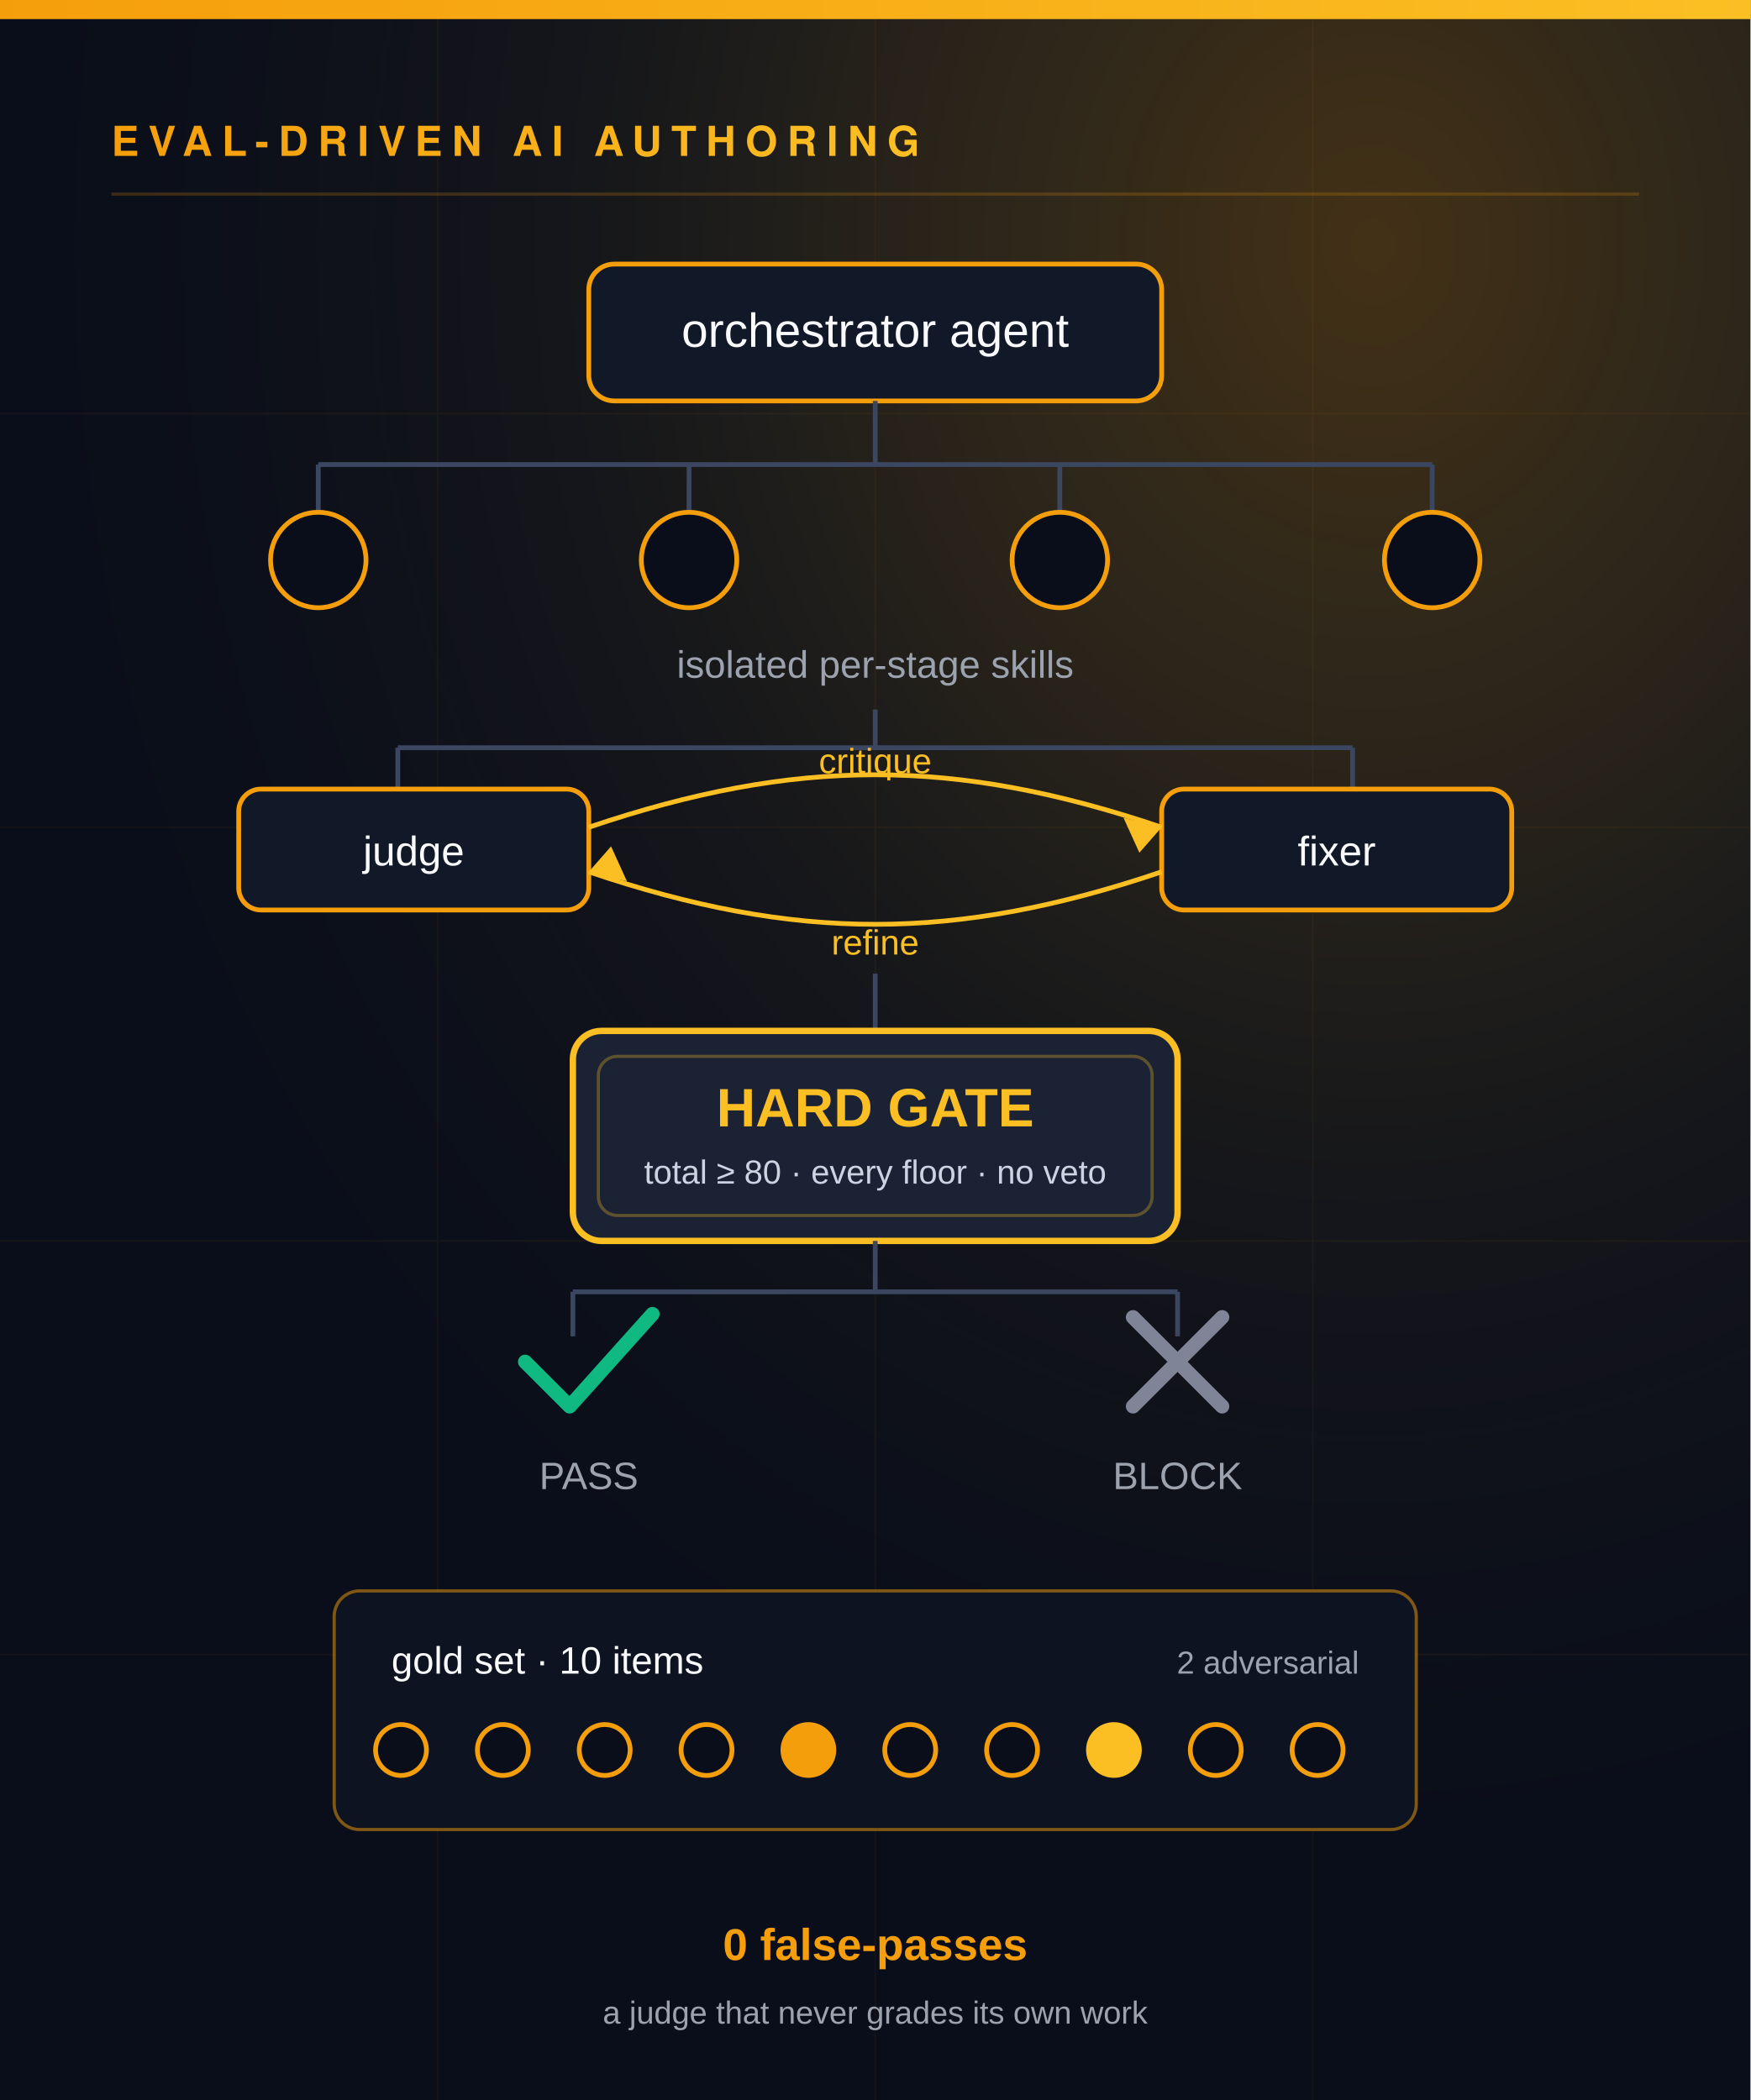
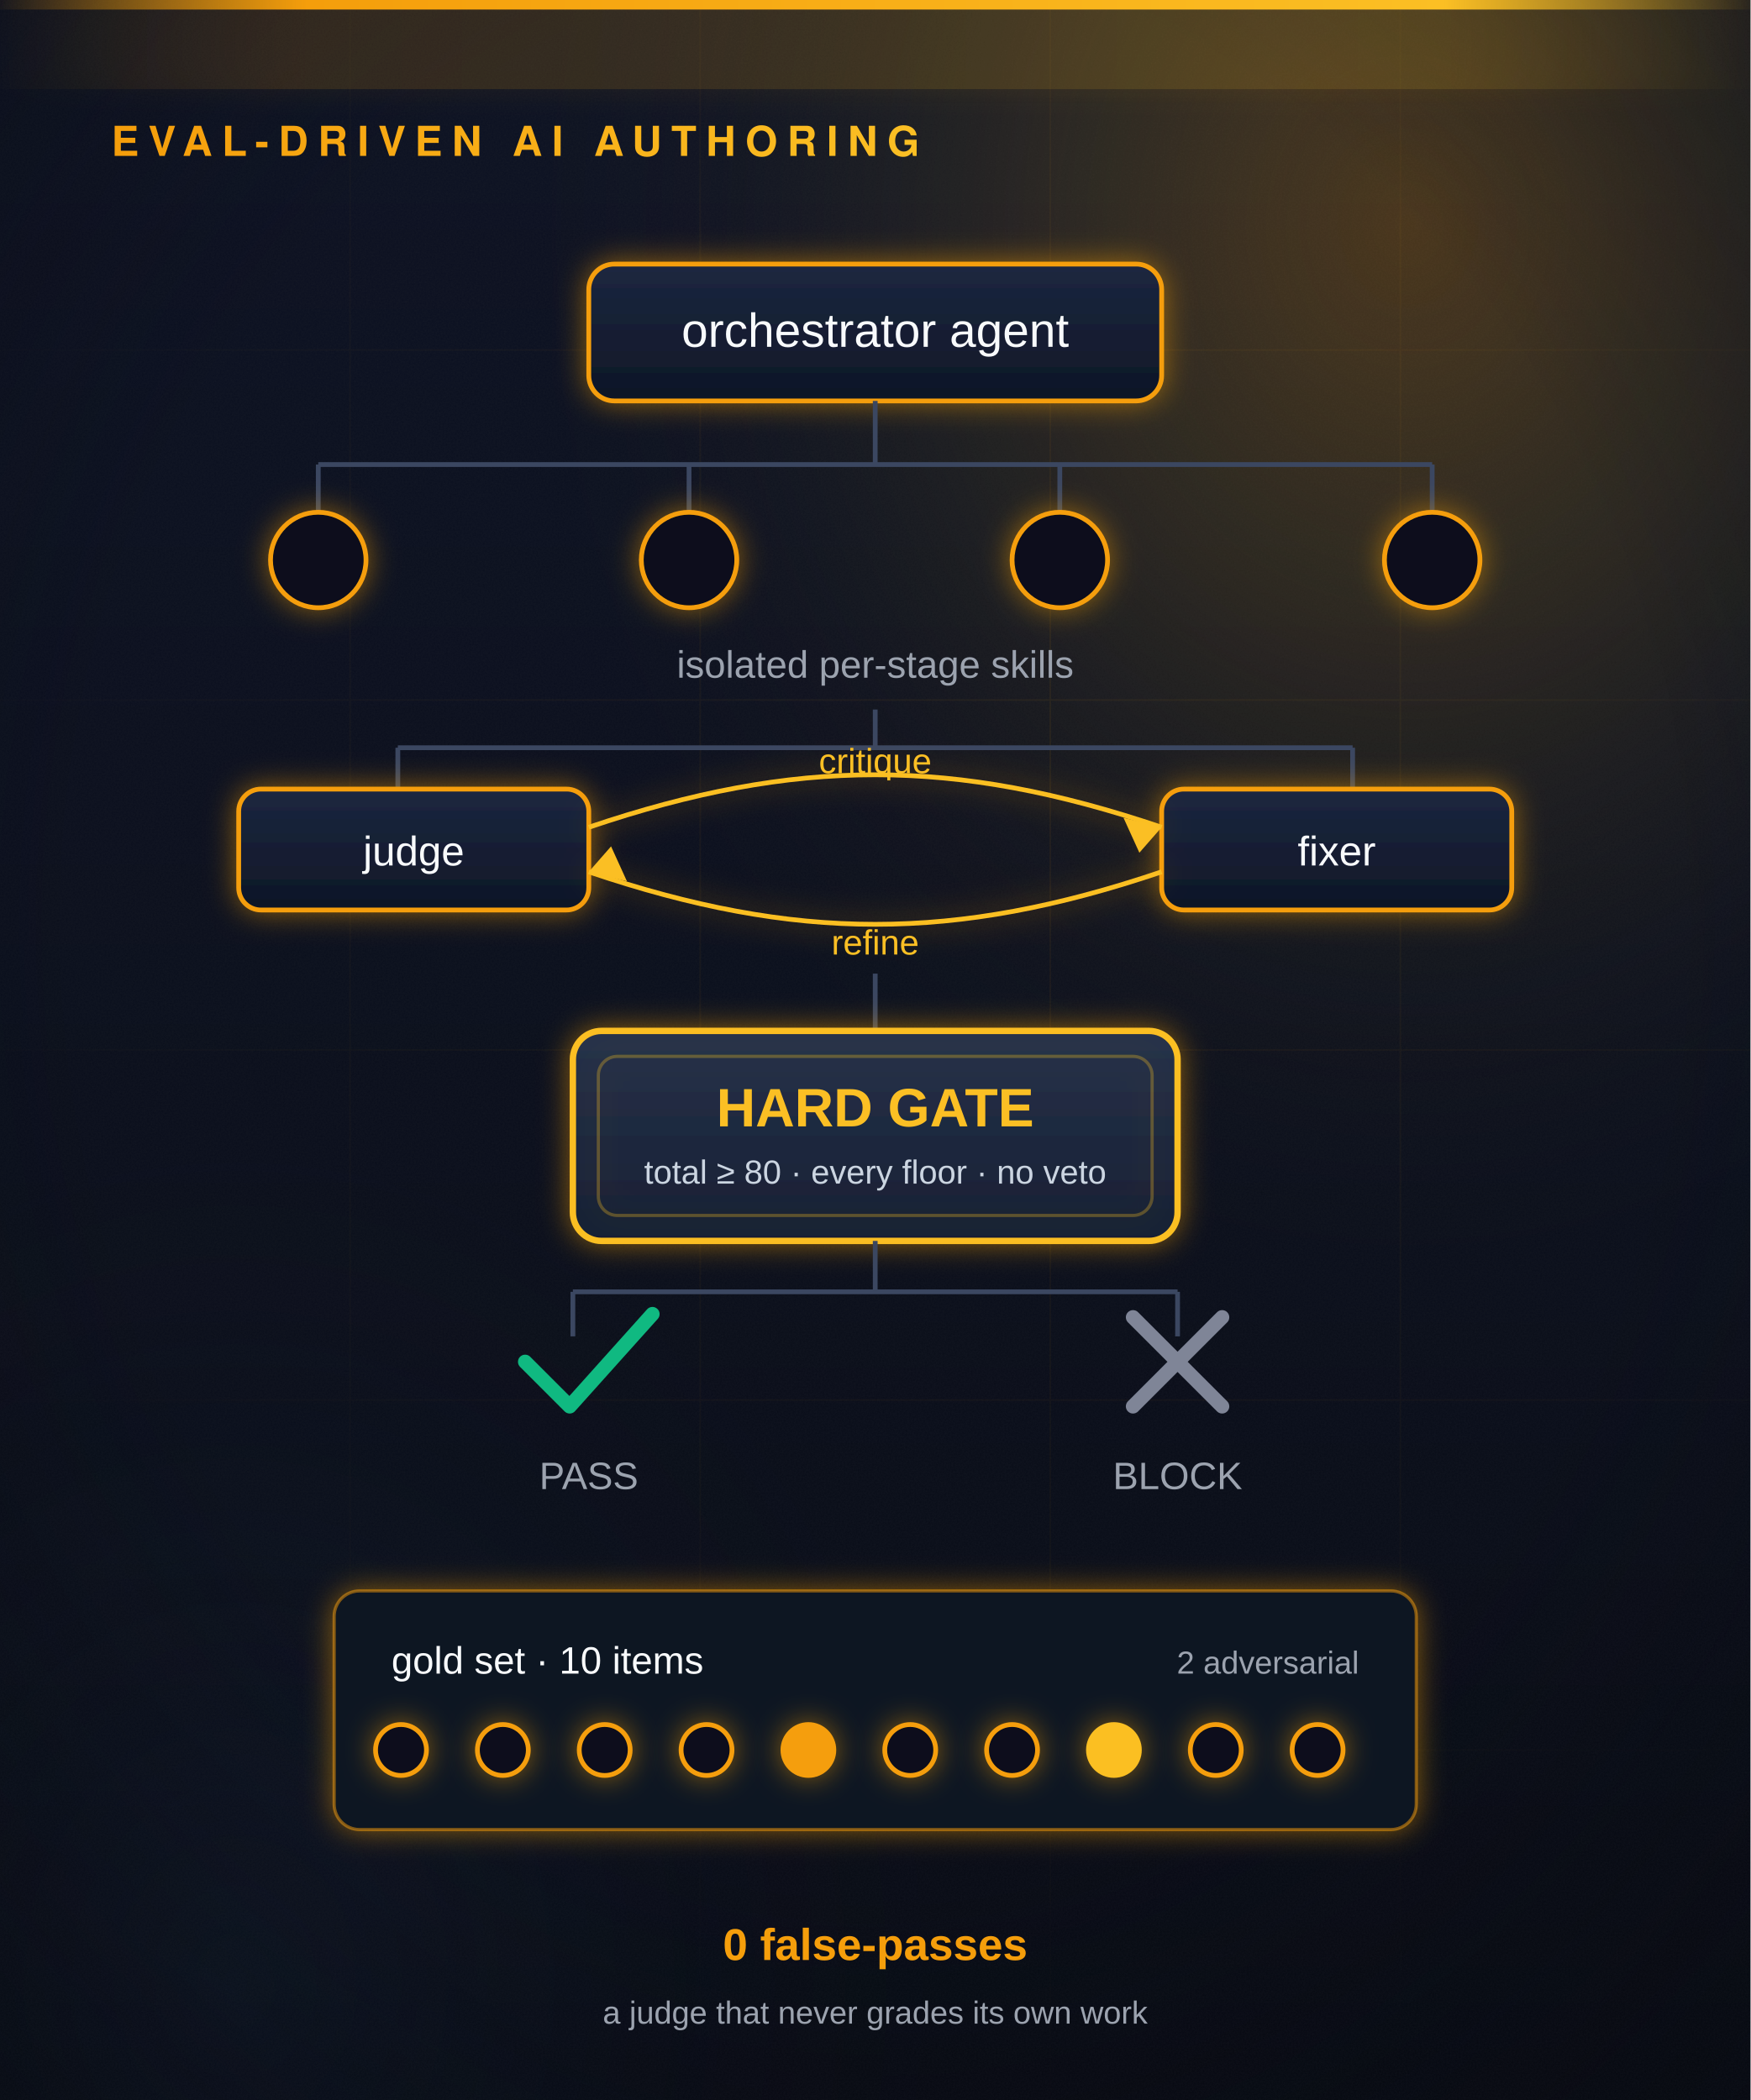
<svg xmlns="http://www.w3.org/2000/svg" viewBox="0 0 1100 1320" width="1100" height="1320" role="img" aria-label="Eval-driven AI authoring system">
  <defs>
-     <radialGradient id="fglow" cx="78%" cy="12%" r="80%">
-       <stop offset="0%" stop-color="#f59e0b" stop-opacity="0.24" />
-       <stop offset="52%" stop-color="#fbbf24" stop-opacity="0.06" />
-       <stop offset="100%" stop-color="#0a0e1a" stop-opacity="0" />
+     <linearGradient id="bg" x1="0" y1="0" x2="0" y2="1">
+       <stop offset="0%" stop-color="#0c1122" />
+       <stop offset="60%" stop-color="#0a0e1a" />
+       <stop offset="100%" stop-color="#070a13" />
+     </linearGradient>
+     <radialGradient id="bloom" cx="80%" cy="11%" r="72%">
+       <stop offset="0%" stop-color="#f59e0b" stop-opacity="0.26" />
+       <stop offset="34%" stop-color="#fbbf24" stop-opacity="0.09" />
+       <stop offset="72%" stop-color="#0a0e1a" stop-opacity="0" />
    </radialGradient>
+     <radialGradient id="coolbloom" cx="14%" cy="94%" r="60%">
+       <stop offset="0%" stop-color="#1e3a5f" stop-opacity="0.20" />
+       <stop offset="70%" stop-color="#0a0e1a" stop-opacity="0" />
+     </radialGradient>
+     <radialGradient id="vignette" cx="50%" cy="44%" r="80%">
+       <stop offset="56%" stop-color="#05070d" stop-opacity="0" />
+       <stop offset="100%" stop-color="#05070d" stop-opacity="0.55" />
+     </radialGradient>
+     <radialGradient id="gridmask" cx="60%" cy="34%" r="68%">
+       <stop offset="0%" stop-color="#fff" stop-opacity="0.9" />
+       <stop offset="100%" stop-color="#fff" stop-opacity="0" />
+     </radialGradient>
+     <mask id="gmask">
+       <rect width="1100" height="1320" fill="url(#gridmask)" />
+     </mask>
    <linearGradient id="famber" x1="0" y1="0" x2="1" y2="0">
      <stop offset="0%" stop-color="#f59e0b" />
      <stop offset="100%" stop-color="#fbbf24" />
    </linearGradient>
+     <linearGradient id="barfade" x1="0" y1="0" x2="1" y2="0">
+       <stop offset="0%" stop-color="#f59e0b" stop-opacity="0" />
+       <stop offset="18%" stop-color="#f59e0b" stop-opacity="1" />
+       <stop offset="82%" stop-color="#fbbf24" stop-opacity="1" />
+       <stop offset="100%" stop-color="#fbbf24" stop-opacity="0" />
+     </linearGradient>
+     <linearGradient id="cardfill" x1="0" y1="0" x2="0" y2="1">
+       <stop offset="0%" stop-color="#1c2740" />
+       <stop offset="100%" stop-color="#0e1626" />
+     </linearGradient>
+     <linearGradient id="gatefill" x1="0" y1="0" x2="0" y2="1">
+       <stop offset="0%" stop-color="#26324a" />
+       <stop offset="100%" stop-color="#161f33" />
+     </linearGradient>
+     <filter id="glow" x="-90%" y="-90%" width="280%" height="280%">
+       <feDropShadow dx="0" dy="0" stdDeviation="9" flood-color="#f59e0b" flood-opacity="0.55" />
+     </filter>
+     <filter id="grain">
+       <feTurbulence type="fractalNoise" baseFrequency="0.9" numOctaves="2" stitchTiles="stitch" result="n" />
+       <feColorMatrix in="n" type="matrix" values="0 0 0 0 1  0 0 0 0 1  0 0 0 0 1  0 0 0 0.6 0" />
+     </filter>
  </defs>
-   <rect width="1100" height="1320" fill="#0a0e1a" />
-   <rect width="1100" height="1320" fill="url(#fglow)" />
-   <g stroke="#f59e0b" stroke-opacity="0.05" stroke-width="1">
-     <path d="M0 260H1100M0 520H1100M0 780H1100M0 1040H1100M275 0V1320M550 0V1320M825 0V1320" />
+   <rect width="1100" height="1320" fill="url(#bg)" />
+   <rect width="1100" height="1320" fill="url(#coolbloom)" />
+   <rect width="1100" height="1320" fill="url(#bloom)" />
+   <g mask="url(#gmask)" stroke="#f59e0b" stroke-opacity="0.07" stroke-width="1">
+     <path d="M0 220H1100M0 440H1100M0 660H1100M0 880H1100M0 1100H1100M220 0V1320M440 0V1320M660 0V1320M880 0V1320" />
  </g>
-   <rect width="1100" height="12" fill="url(#famber)" />
+   <rect width="1100" height="1320" fill="url(#vignette)" />
+   <rect width="1100" height="1320" filter="url(#grain)" opacity="0.05" />
+   <rect x="0" y="0" width="1100" height="56" fill="url(#barfade)" opacity="0.16" filter="url(#glow)" />
+   <rect width="1100" height="6" fill="url(#barfade)" />
  <text x="70" y="98" font-family="ui-sans-serif,system-ui,Segoe UI,Helvetica,Arial" font-size="26" letter-spacing="6" font-weight="700" fill="url(#famber)">EVAL-DRIVEN AI AUTHORING</text>
-   <path d="M70 122 H1030" stroke="#f59e0b" stroke-opacity="0.2" stroke-width="2" />
-   <rect x="370" y="166" width="360" height="86" rx="16" fill="#111827" stroke="#f59e0b" stroke-width="3" />
+   <path d="M70 122 H1030" stroke="#f59e0b" stroke-opacity="0.2" stroke-width="2" filter="url(#glow)" />
+   <rect x="370" y="166" width="360" height="86" rx="16" fill="url(#cardfill)" stroke="#f59e0b" stroke-width="3" filter="url(#glow)" />
  <text x="550" y="218" text-anchor="middle" font-family="ui-sans-serif,system-ui,Arial" font-size="30" fill="#f8fafc">orchestrator agent</text>
  <g fill="none" stroke="#3b4761" stroke-width="3">
    <path d="M550 252 V292 M200 292 H900 M200 292 V322 M433 292 V322 M666 292 V322 M900 292 V322" />
  </g>
-   <g fill="#0a0e1a" stroke="#f59e0b" stroke-width="3">
+   <g fill="#0a0e1a" stroke="#f59e0b" stroke-width="3" filter="url(#glow)">
    <circle cx="200" cy="352" r="30" />
    <circle cx="433" cy="352" r="30" />
    <circle cx="666" cy="352" r="30" />
    <circle cx="900" cy="352" r="30" />
  </g>
  <text x="550" y="426" text-anchor="middle" font-family="ui-sans-serif,system-ui,Arial" font-size="24" fill="#9ca3af">isolated per-stage skills</text>
  <g fill="none" stroke="#3b4761" stroke-width="3">
    <path d="M550 446 V470 M250 470 H850 M250 470 V496 M850 470 V496" />
  </g>
-   <rect x="150" y="496" width="220" height="76" rx="14" fill="#111827" stroke="#f59e0b" stroke-width="3" />
+   <rect x="150" y="496" width="220" height="76" rx="14" fill="url(#cardfill)" stroke="#f59e0b" stroke-width="3" filter="url(#glow)" />
  <text x="260" y="544" text-anchor="middle" font-family="ui-sans-serif,system-ui,Arial" font-size="26" fill="#f8fafc">judge</text>
-   <rect x="730" y="496" width="220" height="76" rx="14" fill="#111827" stroke="#f59e0b" stroke-width="3" />
+   <rect x="730" y="496" width="220" height="76" rx="14" fill="url(#cardfill)" stroke="#f59e0b" stroke-width="3" filter="url(#glow)" />
  <text x="840" y="544" text-anchor="middle" font-family="ui-sans-serif,system-ui,Arial" font-size="26" fill="#f8fafc">fixer</text>
-   <path d="M370 520 C500 476 600 476 730 520" fill="none" stroke="#fbbf24" stroke-width="3" />
+   <path d="M370 520 C500 476 600 476 730 520" fill="none" stroke="#fbbf24" stroke-width="3" filter="url(#glow)" />
  <path d="M730 520 l-24 -6 l10 22 z" fill="#fbbf24" />
  <text x="550" y="486" text-anchor="middle" font-family="ui-sans-serif,system-ui,Arial" font-size="22" fill="#fbbf24">critique</text>
-   <path d="M730 548 C600 592 500 592 370 548" fill="none" stroke="#fbbf24" stroke-width="3" />
+   <path d="M730 548 C600 592 500 592 370 548" fill="none" stroke="#fbbf24" stroke-width="3" filter="url(#glow)" />
  <path d="M370 548 l24 6 l-10 -22 z" fill="#fbbf24" />
  <text x="550" y="600" text-anchor="middle" font-family="ui-sans-serif,system-ui,Arial" font-size="22" fill="#fbbf24">refine</text>
  <path d="M550 612 V648" fill="none" stroke="#3b4761" stroke-width="3" />
-   <rect x="360" y="648" width="380" height="132" rx="18" fill="#1a2234" stroke="#fbbf24" stroke-width="4" />
-   <rect x="376" y="664" width="348" height="100" rx="12" fill="none" stroke="#fbbf24" stroke-opacity="0.3" stroke-width="2" />
+   <rect x="360" y="648" width="380" height="132" rx="18" fill="url(#gatefill)" stroke="#fbbf24" stroke-width="4" filter="url(#glow)" />
+   <rect x="376" y="664" width="348" height="100" rx="12" fill="none" stroke="#fbbf24" stroke-opacity="0.3" stroke-width="2" filter="url(#glow)" />
  <text x="550" y="708" text-anchor="middle" font-family="ui-sans-serif,system-ui,Arial" font-size="34" font-weight="800" fill="#fbbf24">HARD GATE</text>
  <text x="550" y="744" text-anchor="middle" font-family="ui-sans-serif,system-ui,Arial" font-size="21" fill="#cbd5e1">total ≥ 80 · every floor · no veto</text>
  <g fill="none" stroke="#3b4761" stroke-width="3">
    <path d="M550 780 V812 M360 812 H740 M360 812 V840 M740 812 V840" />
  </g>
  <polyline points="330,856 358,884 410,826" fill="none" stroke="#10b981" stroke-width="9" stroke-linecap="round" stroke-linejoin="round" />
  <text x="370" y="936" text-anchor="middle" font-family="ui-sans-serif,system-ui,Arial" font-size="24" fill="#9ca3af">PASS</text>
  <g stroke="#7f8597" stroke-width="9" stroke-linecap="round">
    <path d="M712 828 L768 884 M768 828 L712 884" />
  </g>
  <text x="740" y="936" text-anchor="middle" font-family="ui-sans-serif,system-ui,Arial" font-size="24" fill="#9ca3af">BLOCK</text>
-   <rect x="210" y="1000" width="680" height="150" rx="16" fill="#0d1320" stroke="#f59e0b" stroke-opacity="0.5" stroke-width="2" />
+   <rect x="210" y="1000" width="680" height="150" rx="16" fill="#0d1320" stroke="#f59e0b" stroke-opacity="0.5" stroke-width="2" filter="url(#glow)" />
  <text x="246" y="1052" font-family="ui-sans-serif,system-ui,Arial" font-size="24" fill="#f8fafc">gold set · 10 items</text>
  <text x="854" y="1052" text-anchor="end" font-family="ui-sans-serif,system-ui,Arial" font-size="20" fill="#9ca3af">2 adversarial</text>
  <g>
-     <circle cx="252" cy="1100" r="16" fill="#0a0e1a" stroke="#f59e0b" stroke-width="3" />
-     <circle cx="316" cy="1100" r="16" fill="#0a0e1a" stroke="#f59e0b" stroke-width="3" />
-     <circle cx="380" cy="1100" r="16" fill="#0a0e1a" stroke="#f59e0b" stroke-width="3" />
-     <circle cx="444" cy="1100" r="16" fill="#0a0e1a" stroke="#f59e0b" stroke-width="3" />
-     <circle cx="508" cy="1100" r="16" fill="#f59e0b" stroke="#f59e0b" stroke-width="3" />
-     <circle cx="572" cy="1100" r="16" fill="#0a0e1a" stroke="#f59e0b" stroke-width="3" />
-     <circle cx="636" cy="1100" r="16" fill="#0a0e1a" stroke="#f59e0b" stroke-width="3" />
-     <circle cx="700" cy="1100" r="16" fill="#fbbf24" stroke="#fbbf24" stroke-width="3" />
-     <circle cx="764" cy="1100" r="16" fill="#0a0e1a" stroke="#f59e0b" stroke-width="3" />
-     <circle cx="828" cy="1100" r="16" fill="#0a0e1a" stroke="#f59e0b" stroke-width="3" />
+     <circle cx="252" cy="1100" r="16" fill="#0a0e1a" stroke="#f59e0b" stroke-width="3" filter="url(#glow)" />
+     <circle cx="316" cy="1100" r="16" fill="#0a0e1a" stroke="#f59e0b" stroke-width="3" filter="url(#glow)" />
+     <circle cx="380" cy="1100" r="16" fill="#0a0e1a" stroke="#f59e0b" stroke-width="3" filter="url(#glow)" />
+     <circle cx="444" cy="1100" r="16" fill="#0a0e1a" stroke="#f59e0b" stroke-width="3" filter="url(#glow)" />
+     <circle cx="508" cy="1100" r="16" fill="#f59e0b" stroke="#f59e0b" stroke-width="3" filter="url(#glow)" />
+     <circle cx="572" cy="1100" r="16" fill="#0a0e1a" stroke="#f59e0b" stroke-width="3" filter="url(#glow)" />
+     <circle cx="636" cy="1100" r="16" fill="#0a0e1a" stroke="#f59e0b" stroke-width="3" filter="url(#glow)" />
+     <circle cx="700" cy="1100" r="16" fill="#fbbf24" stroke="#fbbf24" stroke-width="3" filter="url(#glow)" />
+     <circle cx="764" cy="1100" r="16" fill="#0a0e1a" stroke="#f59e0b" stroke-width="3" filter="url(#glow)" />
+     <circle cx="828" cy="1100" r="16" fill="#0a0e1a" stroke="#f59e0b" stroke-width="3" filter="url(#glow)" />
  </g>
  <text x="550" y="1232" text-anchor="middle" font-family="ui-sans-serif,system-ui,Arial" font-size="28" font-weight="800" fill="#f59e0b">0 false-passes</text>
  <text x="550" y="1272" text-anchor="middle" font-family="ui-sans-serif,system-ui,Arial" font-size="20" fill="#9ca3af">a judge that never grades its own work</text>
</svg>
